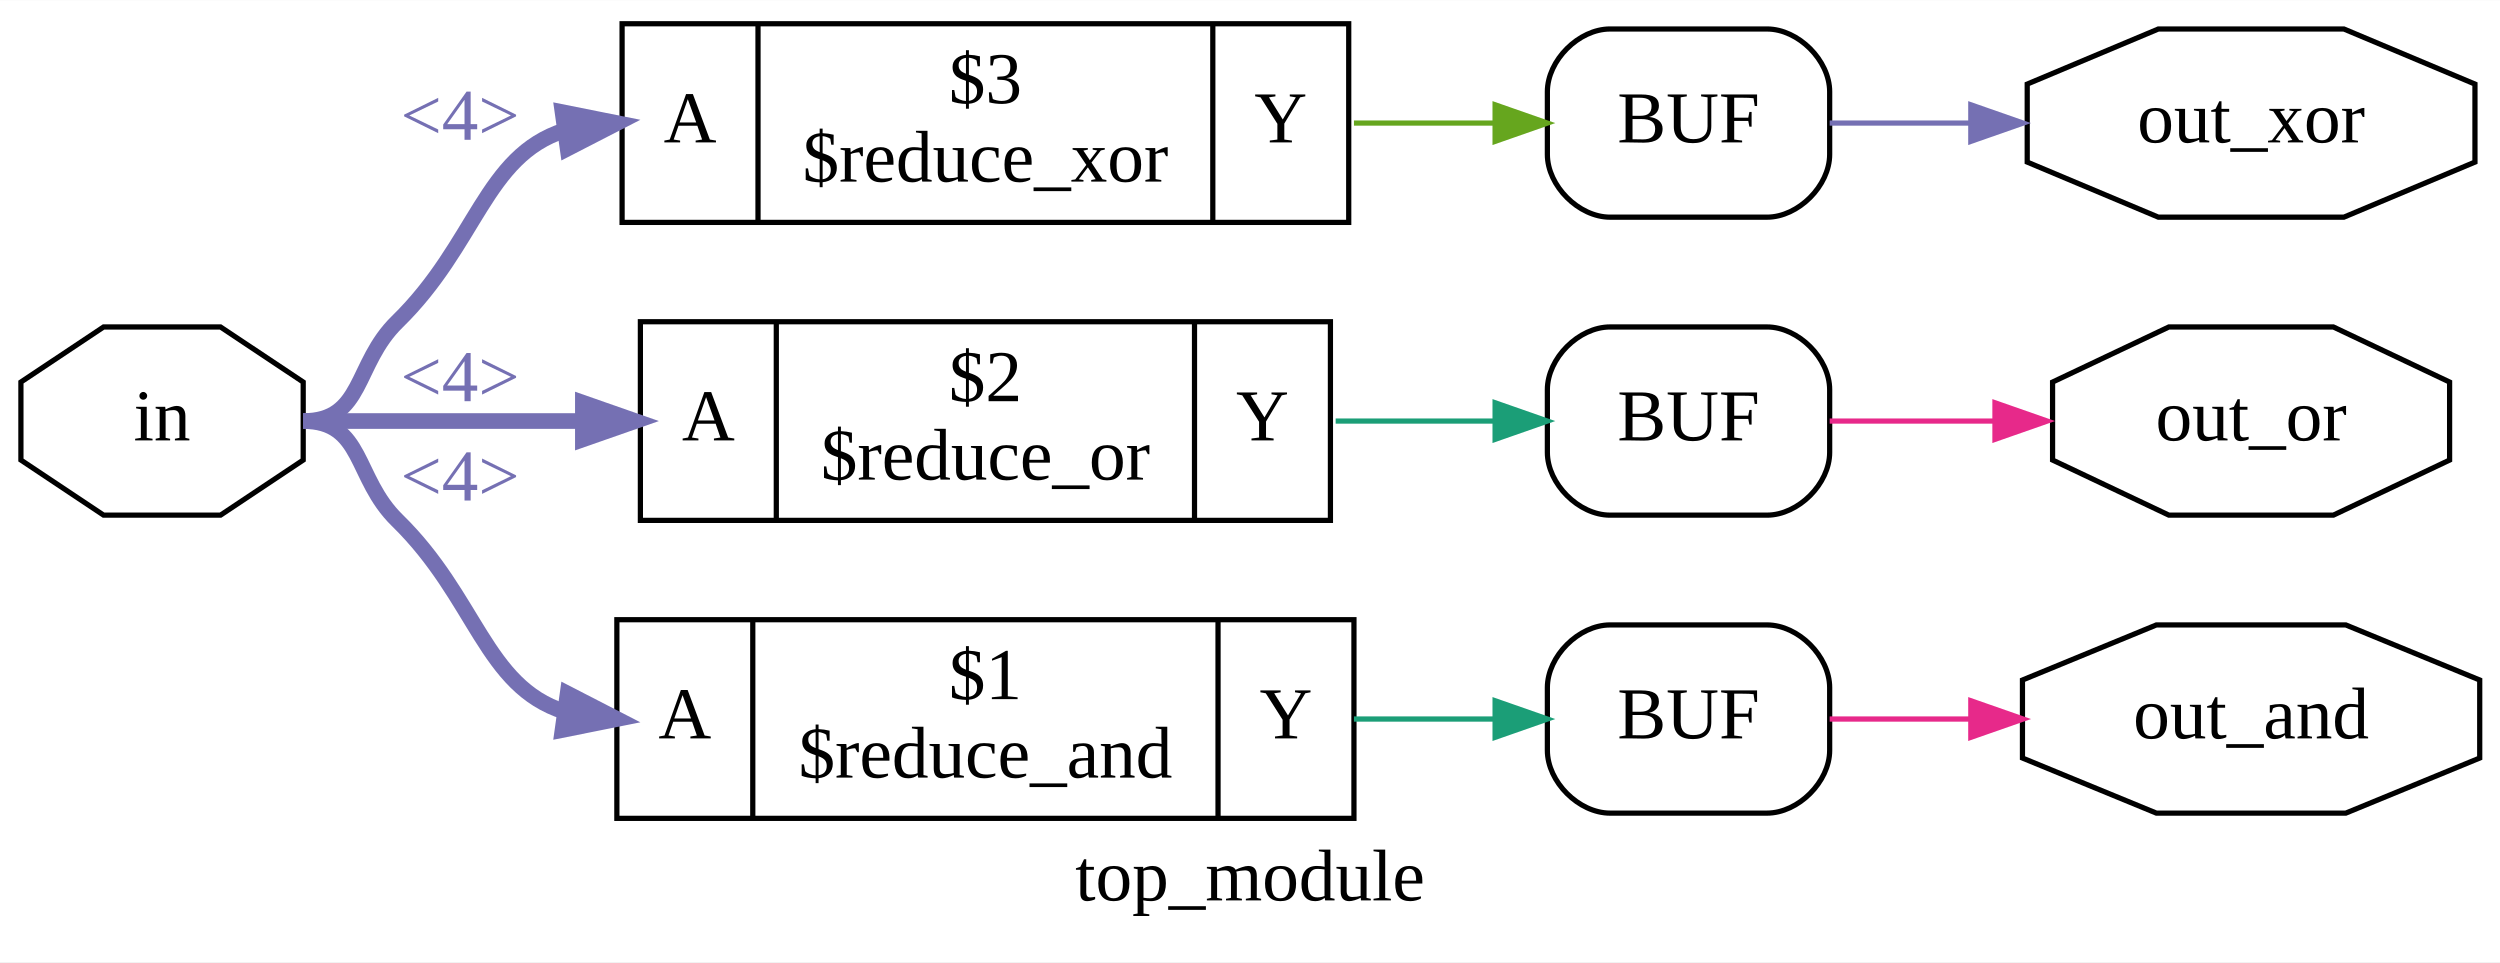
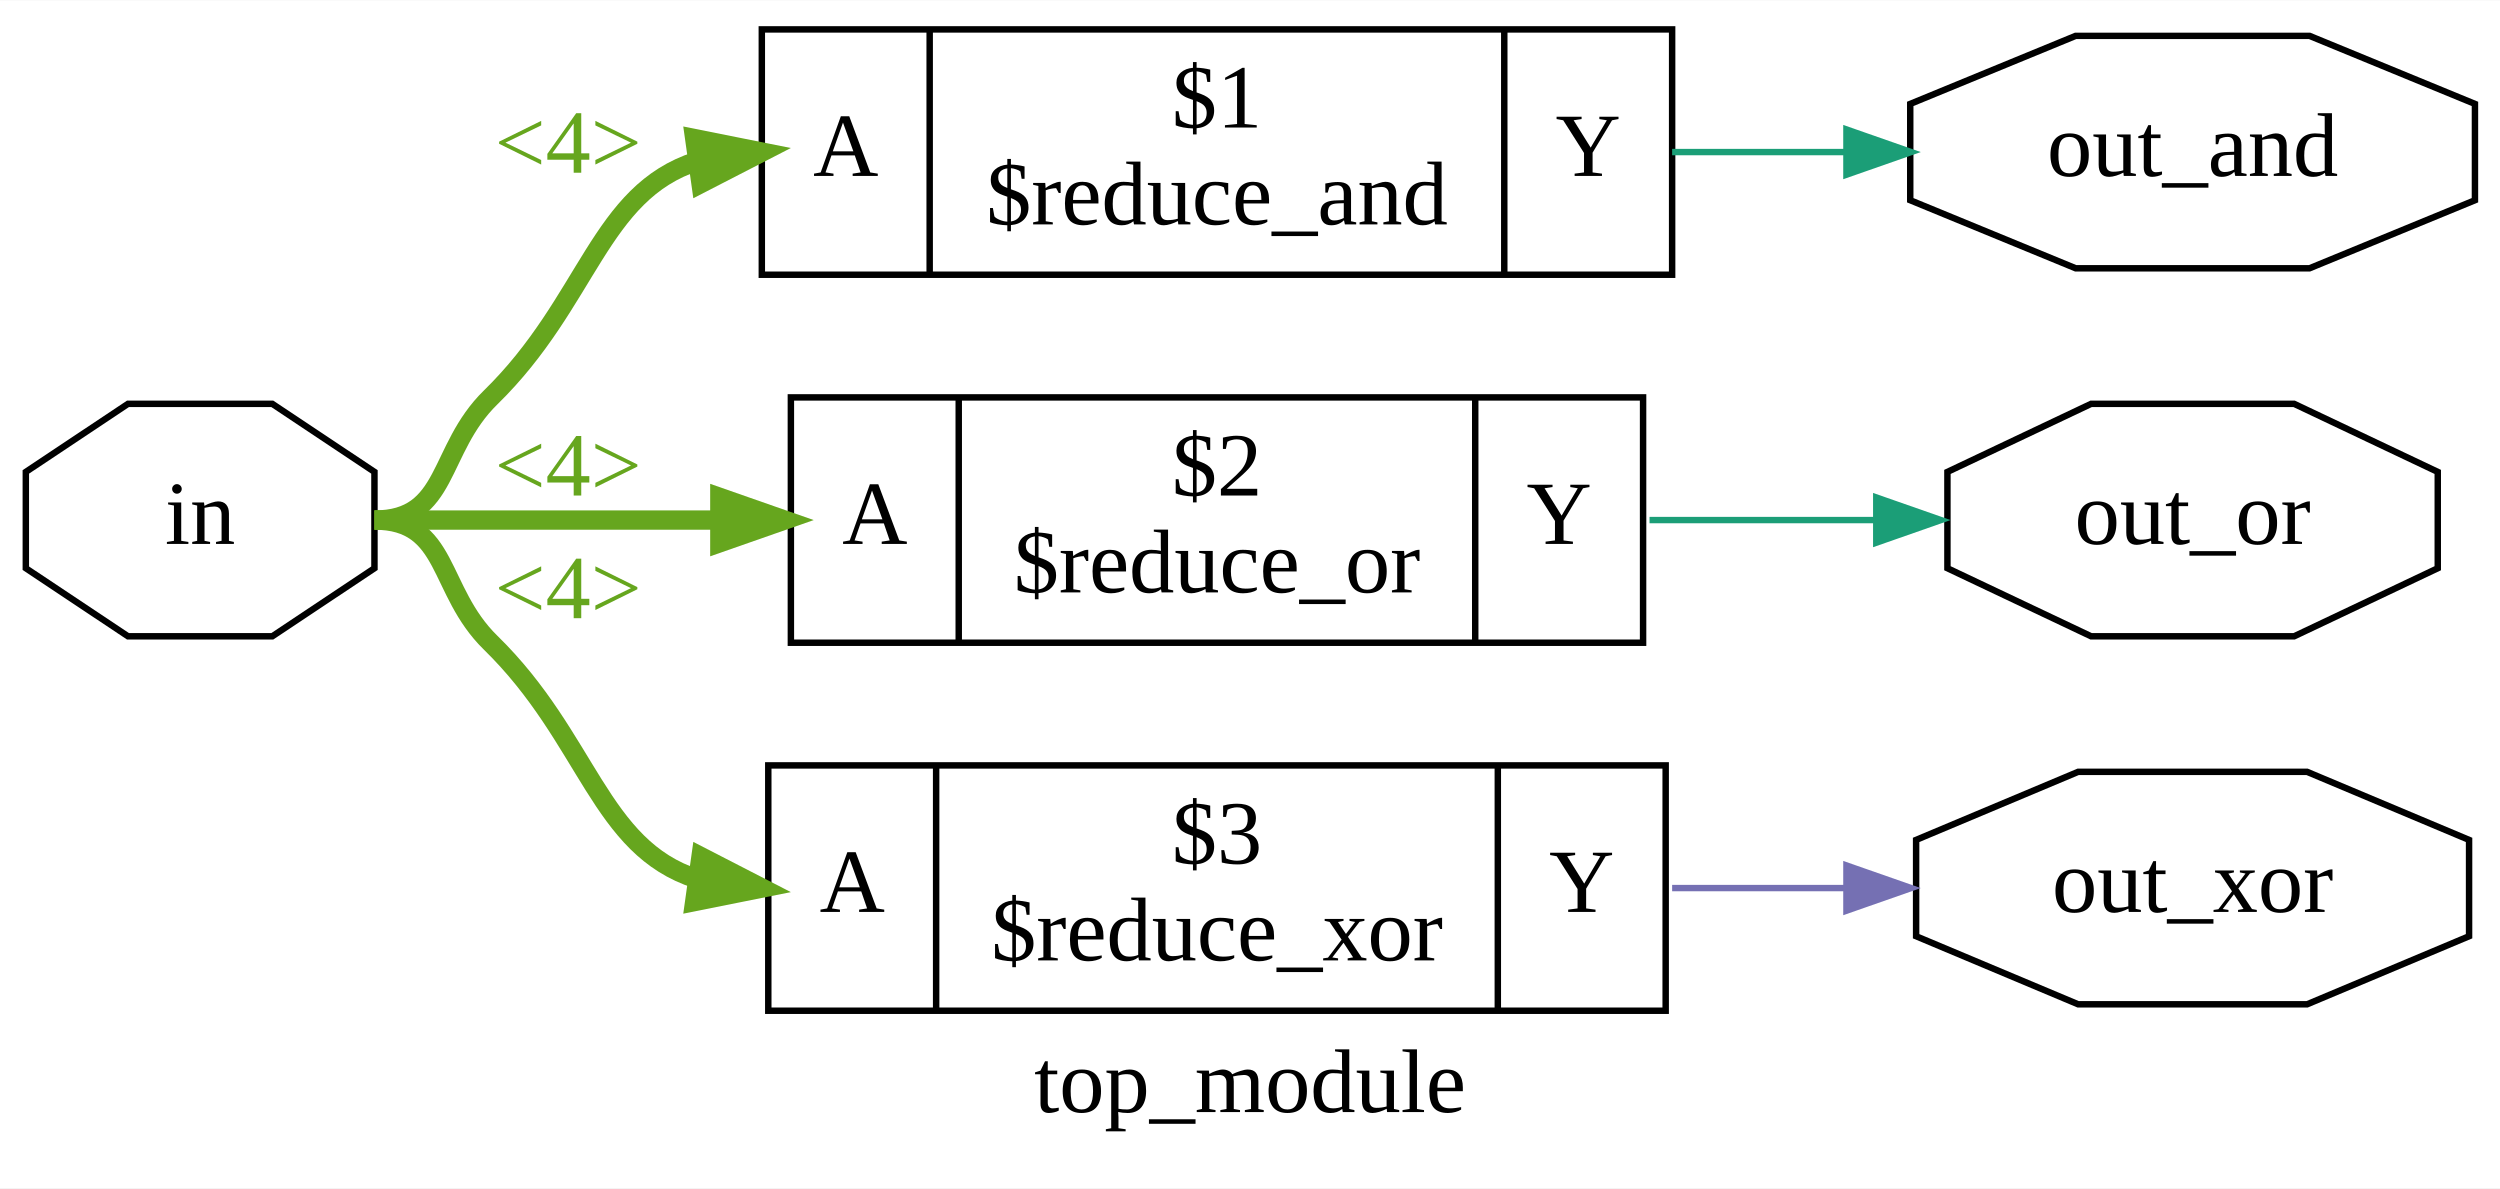
- <svg xmlns="http://www.w3.org/2000/svg" width="478pt" height="184pt" viewBox="0.00 0.00 478.23 184.00">
+ <svg xmlns="http://www.w3.org/2000/svg" width="387pt" height="184pt" viewBox="0.00 0.00 387.23 184.00">
  <g id="graph0" class="graph" transform="scale(1 1) rotate(0) translate(4 180)">
-     <polygon fill="white" stroke="transparent" points="-4,4 -4,-180 474.23,-180 474.23,4 -4,4" />
-     <text text-anchor="middle" x="235.12" y="-7.8" font-family="Times New Roman,serif" font-size="14.00">top_module</text>
+     <polygon fill="white" stroke="transparent" points="-4,4 -4,-180 383.23,-180 383.23,4 -4,4" />
+     <text text-anchor="middle" x="189.62" y="-7.8" font-family="Times New Roman,serif" font-size="14.00">top_module</text>
    <g id="node1" class="node">
-       <polygon fill="none" stroke="black" points="469.44,-149.04 469.44,-163.96 444.36,-174.5 408.88,-174.5 383.79,-163.96 383.79,-149.04 408.88,-138.5 444.36,-138.5 469.44,-149.04" />
-       <text text-anchor="middle" x="426.62" y="-152.8" font-family="Times New Roman,serif" font-size="14.00">out_xor</text>
-     </g>
-     <g id="node2" class="node">
-       <polygon fill="none" stroke="black" points="464.59,-92.04 464.59,-106.96 442.35,-117.5 410.89,-117.5 388.64,-106.96 388.64,-92.04 410.89,-81.5 442.35,-81.5 464.59,-92.04" />
-       <text text-anchor="middle" x="426.62" y="-95.8" font-family="Times New Roman,serif" font-size="14.00">out_or</text>
-     </g>
-     <g id="node3" class="node">
-       <polygon fill="none" stroke="black" points="470.35,-35.04 470.35,-49.96 444.73,-60.5 408.5,-60.5 382.88,-49.96 382.88,-35.04 408.5,-24.5 444.73,-24.5 470.35,-35.04" />
-       <text text-anchor="middle" x="426.62" y="-38.8" font-family="Times New Roman,serif" font-size="14.00">out_and</text>
-     </g>
-     <g id="node4" class="node">
      <polygon fill="none" stroke="black" points="54,-92.04 54,-106.96 38.18,-117.5 15.82,-117.5 0,-106.96 0,-92.04 15.82,-81.5 38.18,-81.5 54,-92.04" />
      <text text-anchor="middle" x="27" y="-95.8" font-family="Times New Roman,serif" font-size="14.00">in</text>
    </g>
    <g id="node5" class="node">
-       <polygon fill="none" stroke="black" points="115,-137.5 115,-175.5 254,-175.5 254,-137.5 115,-137.5" />
-       <text text-anchor="middle" x="128" y="-152.8" font-family="Times New Roman,serif" font-size="14.00">A</text>
-       <polyline fill="none" stroke="black" points="141,-137.5 141,-175.5 " />
-       <text text-anchor="middle" x="184.5" y="-160.3" font-family="Times New Roman,serif" font-size="14.00">$3</text>
-       <text text-anchor="middle" x="184.5" y="-145.3" font-family="Times New Roman,serif" font-size="14.00">$reduce_xor</text>
-       <polyline fill="none" stroke="black" points="228,-137.5 228,-175.5 " />
-       <text text-anchor="middle" x="241" y="-152.8" font-family="Times New Roman,serif" font-size="14.00">Y</text>
+       <polygon fill="none" stroke="black" points="114,-137.5 114,-175.5 255,-175.5 255,-137.5 114,-137.5" />
+       <text text-anchor="middle" x="127" y="-152.8" font-family="Times New Roman,serif" font-size="14.00">A</text>
+       <polyline fill="none" stroke="black" points="140,-137.5 140,-175.5 " />
+       <text text-anchor="middle" x="184.5" y="-160.3" font-family="Times New Roman,serif" font-size="14.00">$1</text>
+       <text text-anchor="middle" x="184.5" y="-145.3" font-family="Times New Roman,serif" font-size="14.00">$reduce_and</text>
+       <polyline fill="none" stroke="black" points="229,-137.5 229,-175.5 " />
+       <text text-anchor="middle" x="242" y="-152.8" font-family="Times New Roman,serif" font-size="14.00">Y</text>
    </g>
-     <g id="edge7" class="edge">
-       <path fill="none" stroke="#7570b3" stroke-width="3" d="M54,-99.5C65.63,-99.5 63.68,-110.37 72,-118.5 87.19,-133.35 88.73,-150.19 103.96,-155.09" />
-       <polygon fill="#7570b3" stroke="#7570b3" stroke-width="3" points="103.61,-158.58 114,-156.5 104.58,-151.65 103.61,-158.58" />
-       <text text-anchor="middle" x="84" y="-153.3" font-family="Times New Roman,serif" font-size="14.00" fill="#7570b3">&lt;4&gt;</text>
+     <g id="edge1" class="edge">
+       <path fill="none" stroke="#66a61e" stroke-width="3" d="M54,-99.5C65.63,-99.5 63.68,-110.37 72,-118.5 87.19,-133.35 88.73,-150.19 103.96,-155.09" />
+       <polygon fill="#66a61e" stroke="#66a61e" stroke-width="3" points="103.61,-158.58 114,-156.5 104.58,-151.65 103.61,-158.58" />
+       <text text-anchor="middle" x="84" y="-153.3" font-family="Times New Roman,serif" font-size="14.00" fill="#66a61e">&lt;4&gt;</text>
    </g>
    <g id="node6" class="node">
      <polygon fill="none" stroke="black" points="118.5,-80.5 118.5,-118.5 250.5,-118.5 250.5,-80.5 118.5,-80.5" />
      <text text-anchor="middle" x="131.5" y="-95.8" font-family="Times New Roman,serif" font-size="14.00">A</text>
      <polyline fill="none" stroke="black" points="144.5,-80.5 144.5,-118.5 " />
      <text text-anchor="middle" x="184.5" y="-103.3" font-family="Times New Roman,serif" font-size="14.00">$2</text>
      <text text-anchor="middle" x="184.5" y="-88.3" font-family="Times New Roman,serif" font-size="14.00">$reduce_or</text>
      <polyline fill="none" stroke="black" points="224.5,-80.5 224.5,-118.5 " />
      <text text-anchor="middle" x="237.5" y="-95.8" font-family="Times New Roman,serif" font-size="14.00">Y</text>
    </g>
-     <g id="edge8" class="edge">
-       <path fill="none" stroke="#7570b3" stroke-width="3" d="M54,-99.5C78.47,-99.5 87.03,-99.5 107.28,-99.5" />
-       <polygon fill="#7570b3" stroke="#7570b3" stroke-width="3" points="107.5,-103 117.5,-99.5 107.5,-96 107.5,-103" />
-       <text text-anchor="middle" x="84" y="-103.3" font-family="Times New Roman,serif" font-size="14.00" fill="#7570b3">&lt;4&gt;</text>
+     <g id="edge2" class="edge">
+       <path fill="none" stroke="#66a61e" stroke-width="3" d="M54,-99.5C78.47,-99.5 87.03,-99.5 107.28,-99.5" />
+       <polygon fill="#66a61e" stroke="#66a61e" stroke-width="3" points="107.5,-103 117.5,-99.5 107.5,-96 107.5,-103" />
+       <text text-anchor="middle" x="84" y="-103.3" font-family="Times New Roman,serif" font-size="14.00" fill="#66a61e">&lt;4&gt;</text>
    </g>
    <g id="node7" class="node">
-       <polygon fill="none" stroke="black" points="114,-23.5 114,-61.5 255,-61.5 255,-23.5 114,-23.5" />
-       <text text-anchor="middle" x="127" y="-38.8" font-family="Times New Roman,serif" font-size="14.00">A</text>
-       <polyline fill="none" stroke="black" points="140,-23.5 140,-61.5 " />
-       <text text-anchor="middle" x="184.5" y="-46.3" font-family="Times New Roman,serif" font-size="14.00">$1</text>
-       <text text-anchor="middle" x="184.5" y="-31.3" font-family="Times New Roman,serif" font-size="14.00">$reduce_and</text>
-       <polyline fill="none" stroke="black" points="229,-23.5 229,-61.5 " />
-       <text text-anchor="middle" x="242" y="-38.8" font-family="Times New Roman,serif" font-size="14.00">Y</text>
-     </g>
-     <g id="edge9" class="edge">
-       <path fill="none" stroke="#7570b3" stroke-width="3" d="M54,-99.5C65.63,-99.5 63.68,-88.63 72,-80.5 87.19,-65.65 88.73,-48.81 103.96,-43.91" />
-       <polygon fill="#7570b3" stroke="#7570b3" stroke-width="3" points="104.58,-47.35 114,-42.5 103.61,-40.42 104.58,-47.35" />
-       <text text-anchor="middle" x="84" y="-84.3" font-family="Times New Roman,serif" font-size="14.00" fill="#7570b3">&lt;4&gt;</text>
-     </g>
-     <g id="node10" class="node">
-       <path fill="none" stroke="black" d="M334,-174.5C334,-174.5 304,-174.5 304,-174.5 298,-174.5 292,-168.5 292,-162.5 292,-162.5 292,-150.5 292,-150.5 292,-144.5 298,-138.5 304,-138.5 304,-138.5 334,-138.5 334,-138.5 340,-138.5 346,-144.5 346,-150.5 346,-150.5 346,-162.5 346,-162.5 346,-168.5 340,-174.5 334,-174.5" />
-       <text text-anchor="middle" x="319" y="-152.8" font-family="Times New Roman,serif" font-size="14.00">BUF</text>
-     </g>
-     <g id="edge1" class="edge">
-       <path fill="none" stroke="#66a61e" d="M255,-156.5C267.46,-156.5 272.84,-156.5 281.87,-156.5" />
-       <polygon fill="#66a61e" stroke="#66a61e" points="282,-160 292,-156.5 282,-153 282,-160" />
-     </g>
-     <g id="node9" class="node">
-       <path fill="none" stroke="black" d="M334,-117.5C334,-117.5 304,-117.5 304,-117.5 298,-117.5 292,-111.5 292,-105.5 292,-105.5 292,-93.5 292,-93.5 292,-87.5 298,-81.5 304,-81.5 304,-81.5 334,-81.5 334,-81.5 340,-81.5 346,-87.5 346,-93.5 346,-93.5 346,-105.5 346,-105.5 346,-111.5 340,-117.5 334,-117.5" />
-       <text text-anchor="middle" x="319" y="-95.8" font-family="Times New Roman,serif" font-size="14.00">BUF</text>
-     </g>
-     <g id="edge2" class="edge">
-       <path fill="none" stroke="#1b9e77" d="M251.5,-99.5C265.56,-99.5 271.39,-99.5 281.84,-99.5" />
-       <polygon fill="#1b9e77" stroke="#1b9e77" points="282,-103 292,-99.5 282,-96 282,-103" />
-     </g>
-     <g id="node8" class="node">
-       <path fill="none" stroke="black" d="M334,-60.5C334,-60.5 304,-60.5 304,-60.5 298,-60.5 292,-54.5 292,-48.5 292,-48.5 292,-36.5 292,-36.5 292,-30.5 298,-24.5 304,-24.5 304,-24.5 334,-24.5 334,-24.5 340,-24.5 346,-30.5 346,-36.5 346,-36.5 346,-48.5 346,-48.5 346,-54.5 340,-60.5 334,-60.5" />
-       <text text-anchor="middle" x="319" y="-38.8" font-family="Times New Roman,serif" font-size="14.00">BUF</text>
+       <polygon fill="none" stroke="black" points="115,-23.5 115,-61.5 254,-61.5 254,-23.5 115,-23.5" />
+       <text text-anchor="middle" x="128" y="-38.8" font-family="Times New Roman,serif" font-size="14.00">A</text>
+       <polyline fill="none" stroke="black" points="141,-23.5 141,-61.5 " />
+       <text text-anchor="middle" x="184.5" y="-46.3" font-family="Times New Roman,serif" font-size="14.00">$3</text>
+       <text text-anchor="middle" x="184.5" y="-31.3" font-family="Times New Roman,serif" font-size="14.00">$reduce_xor</text>
+       <polyline fill="none" stroke="black" points="228,-23.5 228,-61.5 " />
+       <text text-anchor="middle" x="241" y="-38.8" font-family="Times New Roman,serif" font-size="14.00">Y</text>
    </g>
    <g id="edge3" class="edge">
-       <path fill="none" stroke="#1b9e77" d="M255,-42.5C267.46,-42.5 272.84,-42.5 281.87,-42.5" />
-       <polygon fill="#1b9e77" stroke="#1b9e77" points="282,-46 292,-42.5 282,-39 282,-46" />
+       <path fill="none" stroke="#66a61e" stroke-width="3" d="M54,-99.5C65.63,-99.5 63.68,-88.63 72,-80.5 87.19,-65.65 88.73,-48.81 103.96,-43.91" />
+       <polygon fill="#66a61e" stroke="#66a61e" stroke-width="3" points="104.58,-47.35 114,-42.5 103.61,-40.42 104.58,-47.35" />
+       <text text-anchor="middle" x="84" y="-84.3" font-family="Times New Roman,serif" font-size="14.00" fill="#66a61e">&lt;4&gt;</text>
+     </g>
+     <g id="node2" class="node">
+       <polygon fill="none" stroke="black" points="379.35,-149.04 379.35,-163.96 353.73,-174.5 317.5,-174.5 291.88,-163.96 291.88,-149.04 317.5,-138.5 353.73,-138.5 379.35,-149.04" />
+       <text text-anchor="middle" x="335.62" y="-152.8" font-family="Times New Roman,serif" font-size="14.00">out_and</text>
+     </g>
+     <g id="node3" class="node">
+       <polygon fill="none" stroke="black" points="373.59,-92.04 373.59,-106.96 351.35,-117.5 319.89,-117.5 297.64,-106.96 297.64,-92.04 319.89,-81.5 351.35,-81.5 373.59,-92.04" />
+       <text text-anchor="middle" x="335.62" y="-95.8" font-family="Times New Roman,serif" font-size="14.00">out_or</text>
+     </g>
+     <g id="node4" class="node">
+       <polygon fill="none" stroke="black" points="378.44,-35.04 378.44,-49.96 353.36,-60.5 317.88,-60.5 292.79,-49.96 292.79,-35.04 317.88,-24.5 353.36,-24.5 378.44,-35.04" />
+       <text text-anchor="middle" x="335.62" y="-38.8" font-family="Times New Roman,serif" font-size="14.00">out_xor</text>
+     </g>
+     <g id="edge4" class="edge">
+       <path fill="none" stroke="#1b9e77" d="M255,-156.5C267.46,-156.5 272.84,-156.5 281.87,-156.5" />
+       <polygon fill="#1b9e77" stroke="#1b9e77" points="282,-160 292,-156.5 282,-153 282,-160" />
+     </g>
+     <g id="edge5" class="edge">
+       <path fill="none" stroke="#1b9e77" d="M251.5,-99.5C267.64,-99.5 274.03,-99.5 286.36,-99.5" />
+       <polygon fill="#1b9e77" stroke="#1b9e77" points="286.62,-103 296.62,-99.5 286.62,-96 286.62,-103" />
    </g>
    <g id="edge6" class="edge">
-       <path fill="none" stroke="#e7298a" d="M346,-42.5C358.46,-42.5 363.84,-42.5 372.87,-42.5" />
-       <polygon fill="#e7298a" stroke="#e7298a" points="373,-46 383,-42.5 373,-39 373,-46" />
-     </g>
-     <g id="edge5" class="edge">
-       <path fill="none" stroke="#e7298a" d="M346,-99.5C360.59,-99.5 366.55,-99.5 377.5,-99.5" />
-       <polygon fill="#e7298a" stroke="#e7298a" points="377.62,-103 387.62,-99.5 377.62,-96 377.62,-103" />
-     </g>
-     <g id="edge4" class="edge">
-       <path fill="none" stroke="#7570b3" d="M346,-156.5C358.46,-156.5 363.84,-156.5 372.87,-156.5" />
-       <polygon fill="#7570b3" stroke="#7570b3" points="373,-160 383,-156.5 373,-153 373,-160" />
+       <path fill="none" stroke="#7570b3" d="M255,-42.5C267.46,-42.5 272.84,-42.5 281.87,-42.5" />
+       <polygon fill="#7570b3" stroke="#7570b3" points="282,-46 292,-42.5 282,-39 282,-46" />
    </g>
  </g>
</svg>
